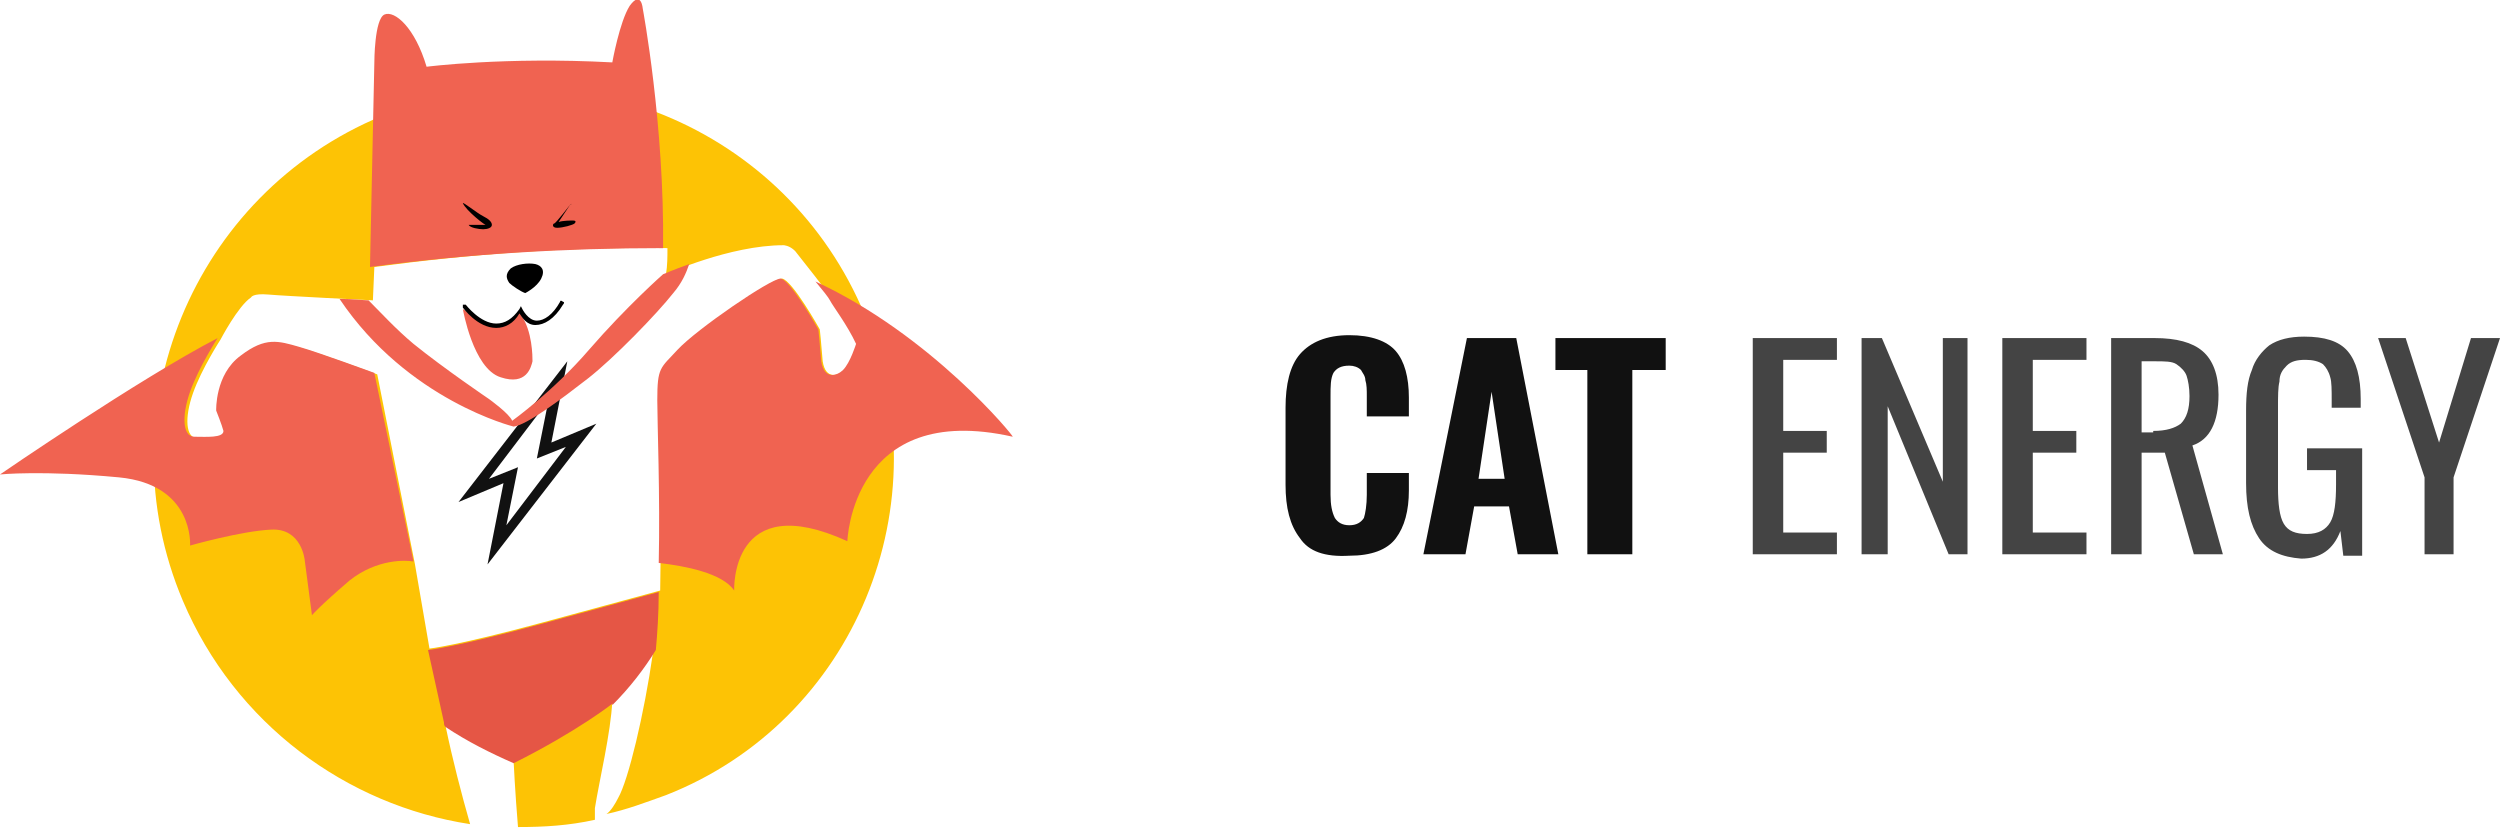
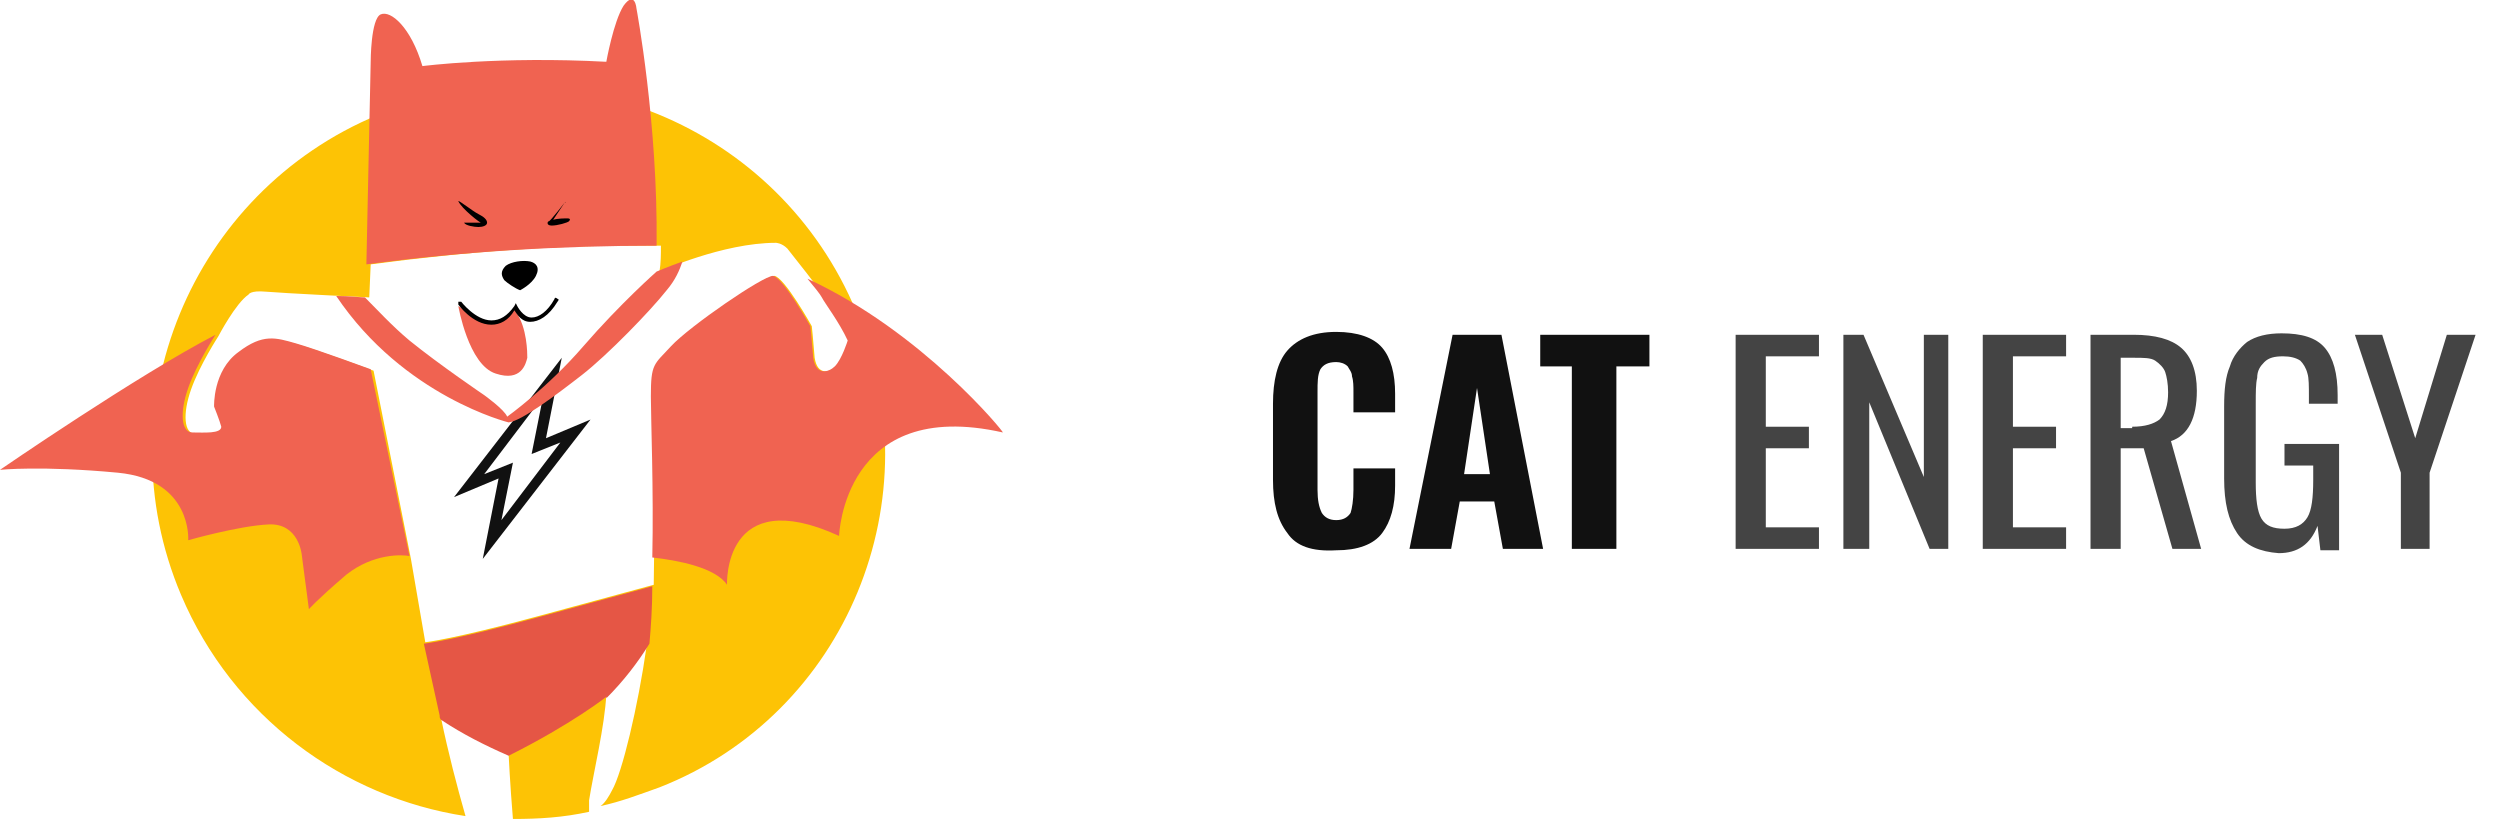
- <svg xmlns="http://www.w3.org/2000/svg" version="1.1" id="Layer_2" x="0" y="0" viewBox="0 0 172.3 57.1" xml:space="preserve">
+ <svg xmlns="http://www.w3.org/2000/svg" viewBox="0 0 174 57">
  <style>.st1{fill:#f06351}.st3{fill:#111}</style>
-   <path d="M59.6 21.7C54.2 8.7 39.3 2.6 26.3 8S7.1 28.4 12.6 41.4c3.6 8.5 11.3 14.1 19.8 15.4-.6-2.1-1.2-4.4-1.7-6.8 1.5 1 3.1 1.8 4.7 2.5 0 0 .1 2.1.3 4.5 1.8 0 3.5-.1 5.3-.5v-.8c.3-1.9 1.1-5.2 1.2-7.4 1.1-1.1 2.1-2.3 2.9-3.7 0 .1 0 .3-.1.4-.6 4.2-1.7 8.8-2.4 10-.2.4-.5.9-.8 1.1 1.4-.3 2.7-.8 4.1-1.3 13-5.1 19.2-20.1 13.7-33.1zm-1.4 3.8c-.4.4-1.3.7-1.5-.6-.1-1.3-.2-2.2-.2-2.2s-1.9-3.4-2.6-3.5c-.7 0-5.8 3.5-7.1 4.9-1.2 1.3-1.4 1.2-1.4 3.5 0 1.7.2 8.1.1 13.1 0 0-2.2.6-8.1 2.2-5.9 1.6-7.8 1.8-7.8 1.8l-1-5.8L26 25.8s-3.8-1.4-5.2-1.8c-1.4-.4-2.3-.7-4 .6-1.8 1.3-1.7 3.8-1.7 3.8s.4 1 .5 1.4c0 .5-1.2.4-2 .4s-.9-1.4-.3-3.1c.6-1.7 1.9-3.7 1.9-3.7s1.2-2.3 2.1-2.9c0 0 .1-.3 1.2-.2 1.1.1 7.2.4 7.2.4l.1-2.3c6.7-.9 13.4-1.4 20.2-1.3 0 .6 0 1.2-.1 1.8 0 0 4.4-2 8.1-2 0 0 .4 0 .8.4.3.4 2.4 3 2.6 3.4.2.4 1.2 1.7 1.8 3-.2 0-.6 1.4-1 1.8z" fill="#fdc305" />
-   <path class="st1" d="M56.2 19.4c.5.6.9 1.1 1 1.3.2.4 1.2 1.7 1.8 3 0 0-.4 1.3-.9 1.8-.4.4-1.3.7-1.5-.6-.1-1.3-.2-2.2-.2-2.2s-1.9-3.4-2.6-3.5c-.7 0-5.8 3.5-7.1 4.9-1.2 1.3-1.4 1.2-1.4 3.5 0 1.5.2 6.6.1 11.2 1.8.2 4.4.7 5.2 1.9 0 0-.3-7.1 7.8-3.4 0 0 .3-9.7 11.4-7.2.1 0-5.6-7-13.6-10.7zm-10.5-2.3C45.8 8.6 44.3.6 44.3.6s-.1-1.3-.9-.2c-.7 1.1-1.2 3.9-1.2 3.9-7.4-.4-12.8.3-12.8.3-.8-2.7-2.2-3.9-2.9-3.6-.7.3-.7 3.3-.7 3.3l-.3 14.1c6.7-.9 13.5-1.3 20.2-1.3z" />
+   <path d="M59.6 21.7c-5.4-13-20.3-19.1-33.3-13.7s-19.2 20.4-13.7 33.4c3.6 8.5 11.3 14.1 19.8 15.4-.6-2.1-1.2-4.4-1.7-6.8 1.5 1 3.1 1.8 4.7 2.5 0 0 .1 2.1.3 4.5 1.8 0 3.5-.1 5.3-.5v-.8c.3-1.9 1.1-5.2 1.2-7.4 1.1-1.1 2.1-2.3 2.9-3.7 0 .1 0 .3-.1.4-.6 4.2-1.7 8.8-2.4 10-.2.4-.5.9-.8 1.1 1.4-.3 2.7-.8 4.1-1.3 13-5.1 19.2-20.1 13.7-33.1zm-1.4 3.8c-.4.4-1.3.7-1.5-.6-.1-1.3-.2-2.2-.2-2.2s-1.9-3.4-2.6-3.5c-.7 0-5.8 3.5-7.1 4.9-1.2 1.3-1.4 1.2-1.4 3.5 0 1.7.2 8.1.1 13.1 0 0-2.2.6-8.1 2.2-5.9 1.6-7.8 1.8-7.8 1.8l-1-5.8-2.6-13.1s-3.8-1.4-5.2-1.8c-1.4-.4-2.3-.7-4 .6-1.8 1.3-1.7 3.8-1.7 3.8s.4 1 .5 1.4c0 .5-1.2.4-2 .4s-.9-1.4-.3-3.1c.6-1.7 1.9-3.7 1.9-3.7s1.2-2.3 2.1-2.9c0 0 .1-.3 1.2-.2 1.1.1 7.2.4 7.2.4l.1-2.3c6.7-.9 13.4-1.4 20.2-1.3 0 .6 0 1.2-.1 1.8 0 0 4.4-2 8.1-2 0 0 .4 0 .8.4.3.4 2.4 3 2.6 3.4.2.4 1.2 1.7 1.8 3-.2 0-.6 1.4-1 1.8z" fill="#fdc305" />
+   <path class="st1" d="M56.2 19.4c.5.6.9 1.1 1 1.3.2.4 1.2 1.7 1.8 3 0 0-.4 1.3-.9 1.8-.4.4-1.3.7-1.5-.6-.1-1.3-.2-2.2-.2-2.2s-1.9-3.4-2.6-3.5c-.7 0-5.8 3.5-7.1 4.9-1.2 1.3-1.4 1.2-1.4 3.5 0 1.5.2 6.6.1 11.2 1.8.2 4.4.7 5.2 1.9 0 0-.3-7.1 7.8-3.4 0 0 .3-9.7 11.4-7.2.1 0-5.6-7-13.6-10.7zm-10.5-2.3c.1-8.5-1.4-16.5-1.4-16.5s-.1-1.3-.9-.2c-.7 1.1-1.2 3.9-1.2 3.9-7.4-.4-12.8.3-12.8.3-.8-2.7-2.2-3.9-2.9-3.6-.7.3-.7 3.3-.7 3.3l-.3 14.1c6.7-.9 13.5-1.3 20.2-1.3z" />
  <path d="M45.2 44.8c.1-1.1.2-2.5.2-4 0 0-2.2.6-8.1 2.2-5.9 1.6-7.8 1.8-7.8 1.8l1.1 5c0 .1 0 .2.1.3 1.5 1 3.1 1.8 4.7 2.5 4.4-2.2 6.8-4.1 6.8-4.1v.1c1.2-1.2 2.2-2.5 3-3.8z" fill="#e55645" />
  <path d="M31.9 14c0-.1 1 .7 1.4.9s.6.4.6.6-.3.3-.6.3-.9-.1-1-.3h1.2c0 .1-1.4-1-1.6-1.5zm7.4.1s-1 1.3-1.1 1.3-.2.3.2.3 1.1-.2 1.2-.3.1-.2-.1-.2-.7 0-1 .1l.8-1.2c.1 0 .1-.1 0 0zm-3.1 6.1s.8-.4 1.1-1 0-.9-.4-1c-.5-.1-1.3 0-1.7.3-.4.4-.3.7-.1 1 .2.2.8.6 1.1.7z" />
  <path class="st1" d="M35.8 21.4s-.2.4-.5.6c-.2.2-.6.4-1 .4-.6 0-1.1-.2-1.5-.4-.2-.1-.4-.3-.5-.4-.2-.2-.4-.3-.4-.3s.7 4.1 2.6 4.7c1.8.6 2.1-.7 2.2-1.1 0-.3 0-2.1-.8-3.2 0-.3 0-.1-.1-.3z" />
-   <path d="M34.2 22.6c-.1 0-.1 0 0 0-1.3 0-2.3-1.4-2.3-1.4V21h.2s1 1.3 2.1 1.3c.6 0 1.1-.3 1.6-1l.1-.2.1.2s.4.8 1 .8c.5 0 1.1-.4 1.6-1.3 0-.1.1-.1.2 0 .1 0 .1.1 0 .2-.6 1-1.3 1.4-1.9 1.4-.6 0-.9-.5-1.1-.8-.4.7-1 1-1.6 1z" />
-   <path class="st3" d="M41.1 29.2L38 30.5l1.1-5.6-7.5 9.7 3.1-1.3-1.1 5.6 7.5-9.7zM33.7 33l4.1-5.4-.8 4 2-.8-4.1 5.4.8-4-2 .8z" />
-   <path class="st1" d="M45.7 18.9s-2.5 2.2-5.1 5.2C38.1 27 35.3 29 35.3 29c-.2-.5-1.6-1.5-1.6-1.5s-3.1-2.1-5.2-3.8c-1.2-1-2.3-2.2-3.1-3-.3 0-1.1-.1-2-.1 4.7 7 12 8.8 12 8.8.9-.1 3.3-1.9 5.1-3.3s4.8-4.5 5.9-5.9c.6-.7.9-1.4 1.1-2-1.1.4-1.8.7-1.8.7zm-19.9 6.8s-3.8-1.4-5.2-1.8c-1.4-.4-2.3-.7-4 .6-1.8 1.3-1.7 3.8-1.7 3.8s.4 1 .5 1.4c0 .5-1.2.4-2 .4s-.9-1.4-.3-3.1c.6-1.7 1.9-3.7 1.9-3.7-5.4 2.8-15 9.4-15 9.4s2.9-.3 8.2.2c5.2.5 4.9 4.7 4.9 4.7s3.5-1 5.6-1.1c2.1-.1 2.3 2.1 2.3 2.1l.5 3.8s.5-.6 2.6-2.4c1.9-1.5 3.9-1.4 4.4-1.3l-2.7-13z" />
-   <path class="st3" d="M89.6 37.1c-.7-.9-1-2.1-1-3.7v-5.3c0-1.6.3-2.9 1-3.7.7-.8 1.8-1.3 3.4-1.3 1.5 0 2.6.4 3.2 1.1.6.7.9 1.8.9 3.2v1.3h-2.9v-1.4c0-.4 0-.8-.1-1.1 0-.3-.2-.5-.3-.7-.2-.2-.5-.3-.8-.3-.6 0-.9.2-1.1.5-.2.4-.2.9-.2 1.6v6.8c0 .7.1 1.2.3 1.6.2.3.5.5 1 .5s.8-.2 1-.5c.1-.3.2-.9.2-1.6v-1.5h2.9v1.2c0 1.4-.3 2.5-.9 3.3-.6.8-1.7 1.2-3.2 1.2-1.7.1-2.8-.3-3.4-1.2zm11.5-13.8h3.4l2.9 14.9h-2.8l-.6-3.3h-2.4l-.6 3.3h-2.9l3-14.9zm2.6 9.7l-.9-6-.9 6h1.8zm5.8-7.5h-2.3v-2.2h7.6v2.2h-2.3v12.7h-3.1V25.5z" />
-   <path d="M120.8 23.3h5.8v1.5h-3.7v4.9h3v1.5h-3v5.5h3.7v1.5h-5.8V23.3zm7.5 0h1.4l4.2 9.9v-9.9h1.7v14.9h-1.3L130.1 28v10.2h-1.8V23.3zm9.7 0h5.8v1.5h-3.7v4.9h3v1.5h-3v5.5h3.7v1.5H138V23.3zm7.5 0h3c1.5 0 2.6.3 3.3.9.7.6 1.1 1.6 1.1 3 0 1.9-.6 3.1-1.8 3.5l2.1 7.5h-2l-2-7h-1.6v7h-2.1V23.3zm2.9 6.4c.9 0 1.5-.2 1.9-.5.4-.4.6-1 .6-1.9 0-.6-.1-1.1-.2-1.4-.1-.3-.4-.6-.7-.8-.3-.2-.8-.2-1.5-.2h-.9v4.9h.8zm7.3 7.4c-.6-.9-.9-2.1-.9-3.8v-5c0-1.2.1-2.1.4-2.8.2-.7.7-1.3 1.2-1.7.6-.4 1.4-.6 2.4-.6 1.4 0 2.4.3 3 1 .6.7.9 1.8.9 3.3v.6h-2v-.5c0-.7 0-1.3-.1-1.6-.1-.4-.3-.7-.5-.9-.3-.2-.7-.3-1.2-.3-.6 0-1 .1-1.3.4-.3.3-.5.6-.5 1.1-.1.4-.1 1-.1 1.8v5.5c0 1.1.1 2 .4 2.5.3.5.8.7 1.6.7s1.3-.3 1.6-.8c.3-.5.4-1.4.4-2.6v-1h-2v-1.5h3.8v7.4h-1.3l-.2-1.7c-.5 1.3-1.4 1.9-2.7 1.9-1.3-.1-2.3-.5-2.9-1.4zm11.4-4.2l-3.2-9.6h1.9l2.3 7.2 2.2-7.2h2l-3.2 9.6v5.3h-2v-5.3z" fill="#444" />
+   <path d="M34.2 22.6c-1.3 0-2.3-1.4-2.3-1.4v-.2h.2s1 1.3 2.1 1.3c.6 0 1.1-.3 1.6-1l.1-.2.1.2s.4.8 1 .8c.5 0 1.1-.4 1.6-1.3 0-.1.1-.1.2 0 .1 0 .1.1 0 .2-.6 1-1.3 1.4-1.9 1.4-.6 0-.9-.5-1.1-.8-.4.7-1 1-1.6 1z" />
+   <path class="st3" d="M41.1 29.2l-3.1 1.3 1.1-5.6-7.5 9.7 3.1-1.3-1.1 5.6 7.5-9.7zm-7.4 3.8l4.1-5.4-.8 4 2-.8-4.1 5.4.8-4-2 .8z" />
+   <path class="st1" d="M45.7 18.9s-2.5 2.2-5.1 5.2c-2.5 2.9-5.3 4.9-5.3 4.9-.2-.5-1.6-1.5-1.6-1.5s-3.1-2.1-5.2-3.8c-1.2-1-2.3-2.2-3.1-3-.3 0-1.1-.1-2-.1 4.7 7 12 8.8 12 8.8.9-.1 3.3-1.9 5.1-3.3s4.8-4.5 5.9-5.9c.6-.7.9-1.4 1.1-2-1.1.4-1.8.7-1.8.7zm-19.9 6.8s-3.8-1.4-5.2-1.8c-1.4-.4-2.3-.7-4 .6-1.8 1.3-1.7 3.8-1.7 3.8s.4 1 .5 1.4c0 .5-1.2.4-2 .4s-.9-1.4-.3-3.1c.6-1.7 1.9-3.7 1.9-3.7-5.4 2.8-15 9.4-15 9.4s2.9-.3 8.2.2c5.2.5 4.9 4.7 4.9 4.7s3.5-1 5.6-1.1c2.1-.1 2.3 2.1 2.3 2.1l.5 3.8s.5-.6 2.6-2.4c1.9-1.5 3.9-1.4 4.4-1.3l-2.7-13z" />
+   <path class="st3" d="M89.6 37.1c-.7-.9-1-2.1-1-3.7v-5.3c0-1.6.3-2.9 1-3.7.7-.8 1.8-1.3 3.4-1.3 1.5 0 2.6.4 3.2 1.1.6.7.9 1.8.9 3.2v1.3h-2.9v-1.4c0-.4 0-.8-.1-1.1 0-.3-.2-.5-.3-.7-.2-.2-.5-.3-.8-.3-.6 0-.9.2-1.1.5-.2.4-.2.9-.2 1.6v6.8c0 .7.1 1.2.3 1.6.2.3.5.5 1 .5s.8-.2 1-.5c.1-.3.2-.9.2-1.6v-1.5h2.9v1.2c0 1.4-.3 2.5-.9 3.3-.6.8-1.7 1.2-3.2 1.2-1.7.1-2.8-.3-3.4-1.2zm11.5-13.8h3.4l2.9 14.9h-2.8l-.6-3.3h-2.4l-.6 3.3h-2.9l3-14.9zm2.6 9.7l-.9-6-.9 6h1.8zm5.8-7.5h-2.3v-2.2h7.6v2.2h-2.3v12.7h-3.1v-12.7z" />
+   <path d="M120.8 23.3h5.8v1.5h-3.7v4.9h3v1.5h-3v5.5h3.7v1.5h-5.8v-14.9zm7.5 0h1.4l4.2 9.9v-9.9h1.7v14.9h-1.3l-4.2-10.2v10.2h-1.8v-14.9zm9.7 0h5.8v1.5h-3.7v4.9h3v1.5h-3v5.5h3.7v1.5h-5.8v-14.9zm7.5 0h3c1.5 0 2.6.3 3.3.9.7.6 1.1 1.6 1.1 3 0 1.9-.6 3.1-1.8 3.5l2.1 7.5h-2l-2-7h-1.6v7h-2.1v-14.9zm2.9 6.4c.9 0 1.5-.2 1.9-.5.4-.4.6-1 .6-1.9 0-.6-.1-1.1-.2-1.4-.1-.3-.4-.6-.7-.8-.3-.2-.8-.2-1.5-.2h-.9v4.9h.8zm7.3 7.4c-.6-.9-.9-2.1-.9-3.8v-5c0-1.2.1-2.1.4-2.8.2-.7.7-1.3 1.2-1.7.6-.4 1.4-.6 2.4-.6 1.4 0 2.4.3 3 1 .6.7.9 1.8.9 3.3v.6h-2v-.5c0-.7 0-1.3-.1-1.6-.1-.4-.3-.7-.5-.9-.3-.2-.7-.3-1.2-.3-.6 0-1 .1-1.3.4-.3.3-.5.6-.5 1.1-.1.4-.1 1-.1 1.8v5.5c0 1.1.1 2 .4 2.5.3.5.8.7 1.6.7s1.3-.3 1.6-.8c.3-.5.4-1.4.4-2.6v-1h-2v-1.5h3.8v7.4h-1.3l-.2-1.7c-.5 1.3-1.4 1.9-2.7 1.9-1.3-.1-2.3-.5-2.9-1.4zm11.4-4.2l-3.2-9.6h1.9l2.3 7.2 2.2-7.2h2l-3.2 9.6v5.3h-2v-5.3z" fill="#444" />
</svg>
